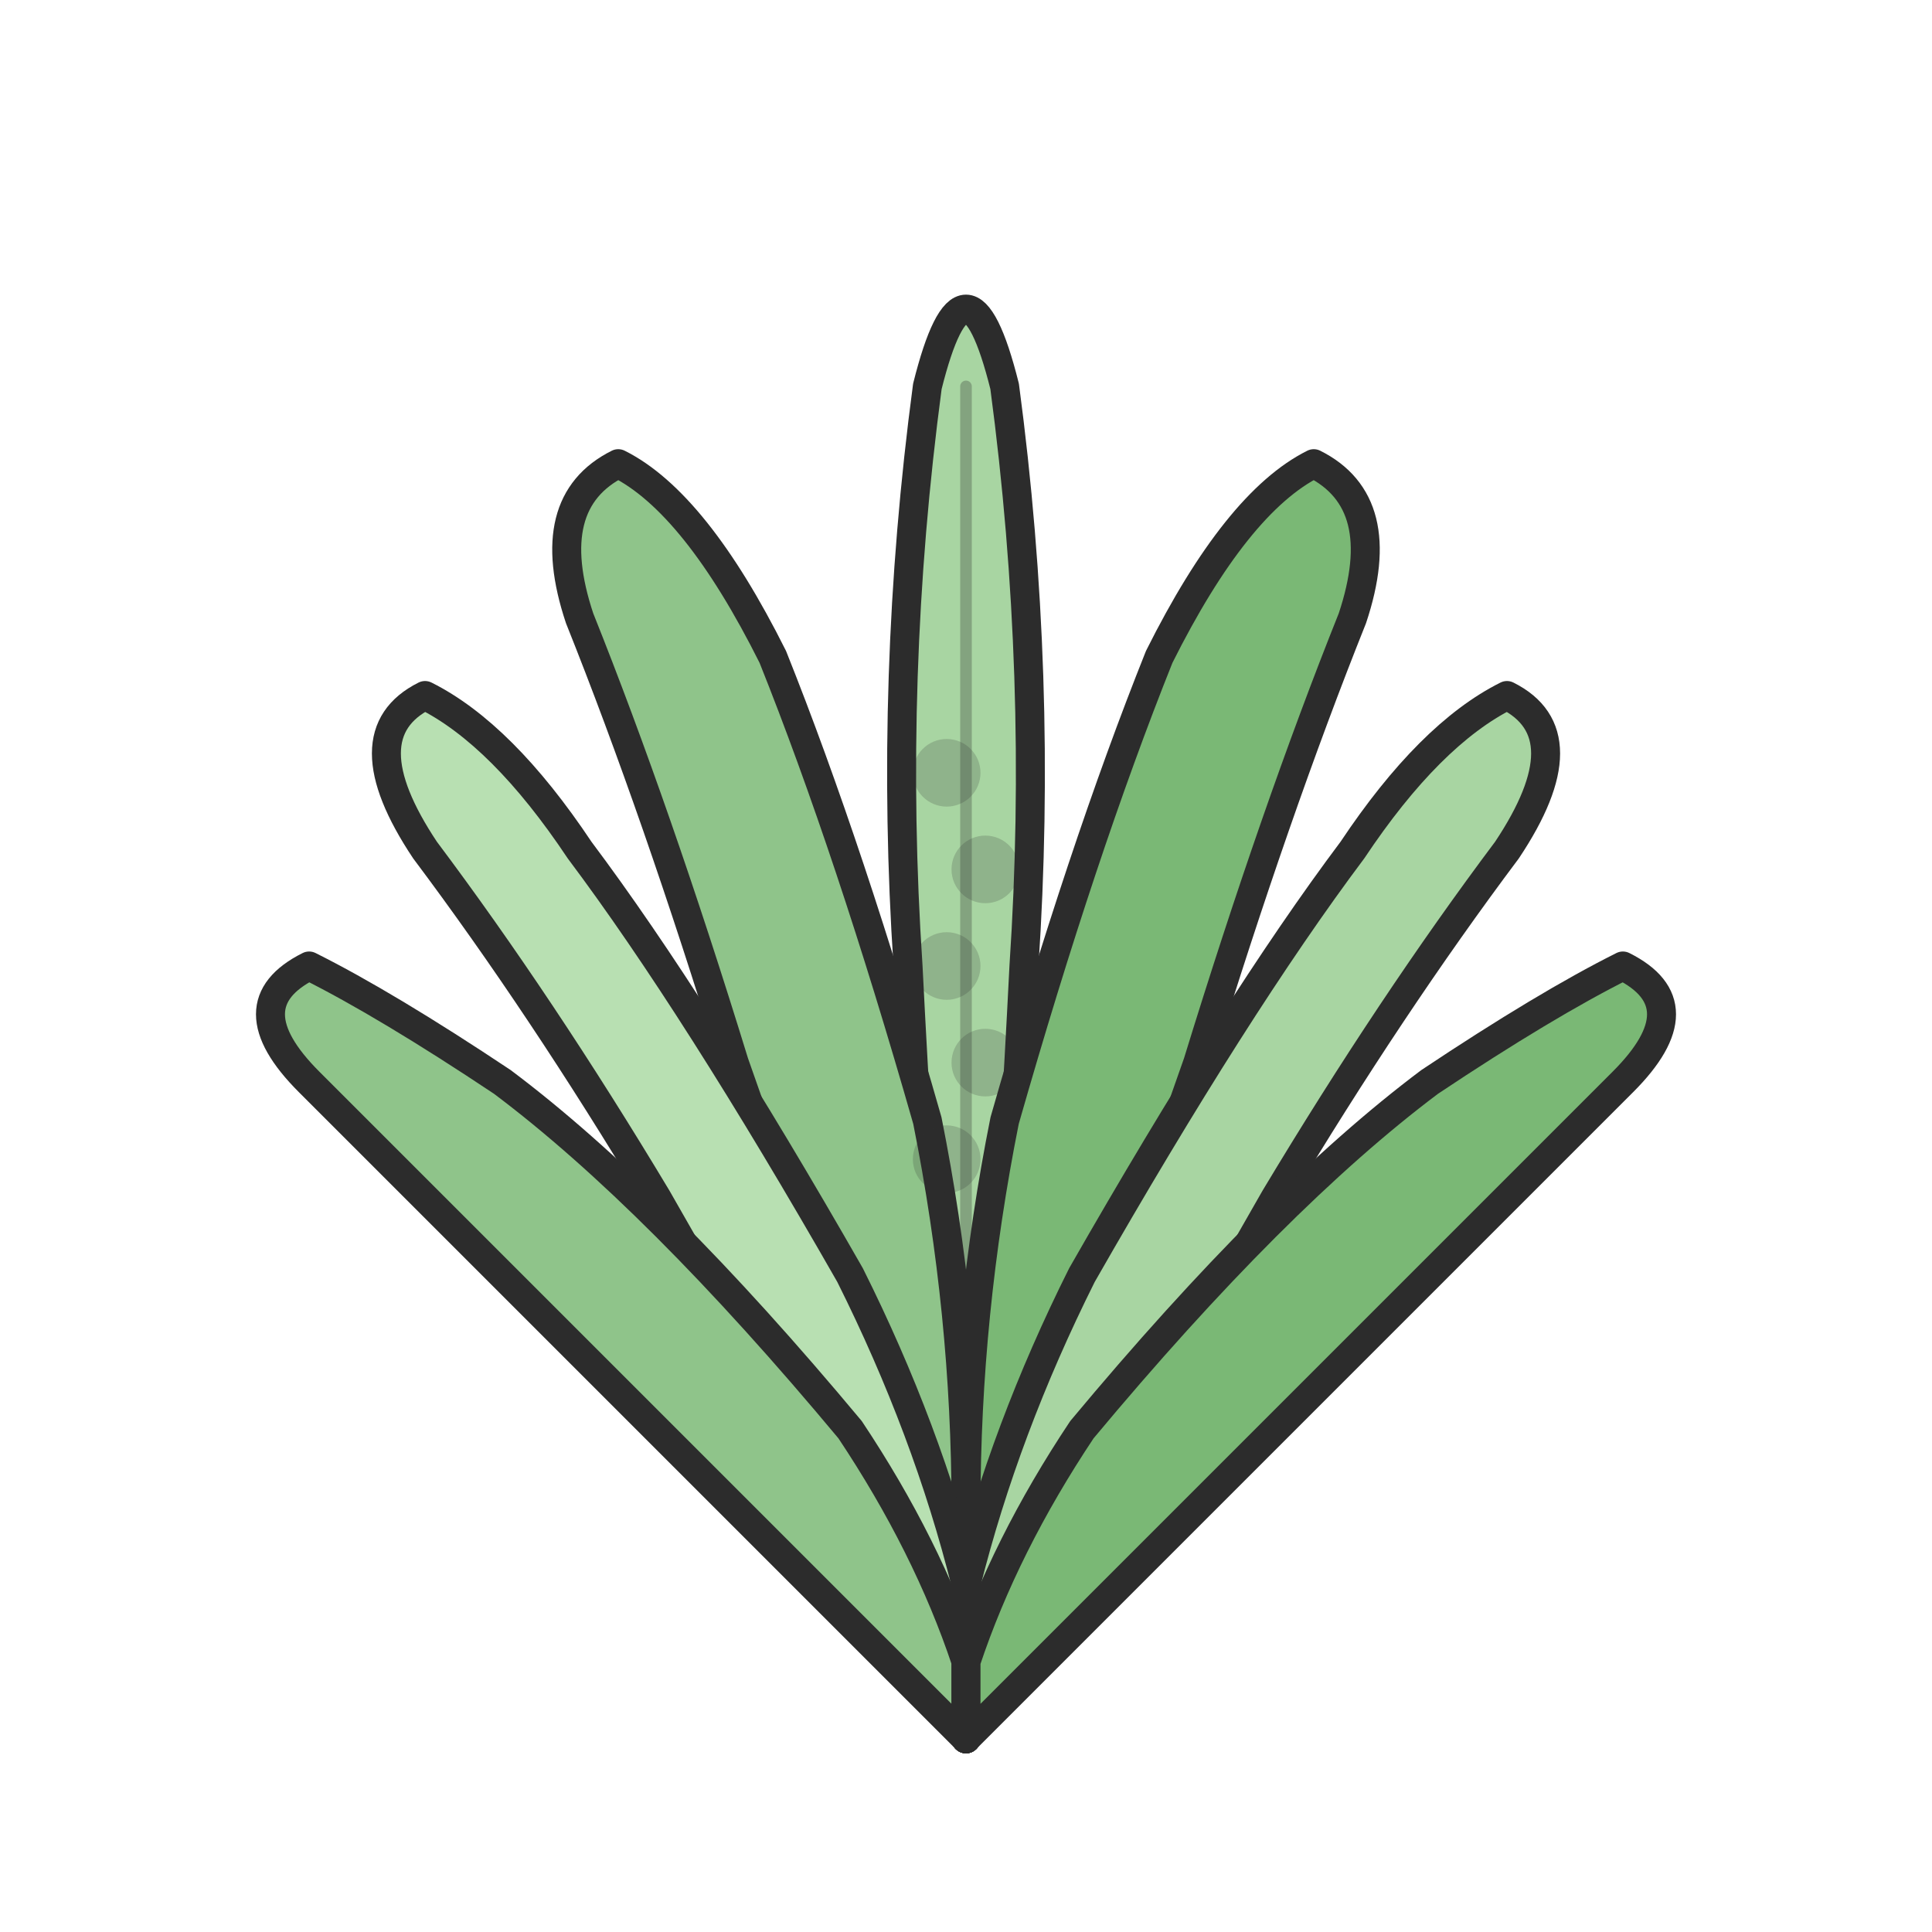
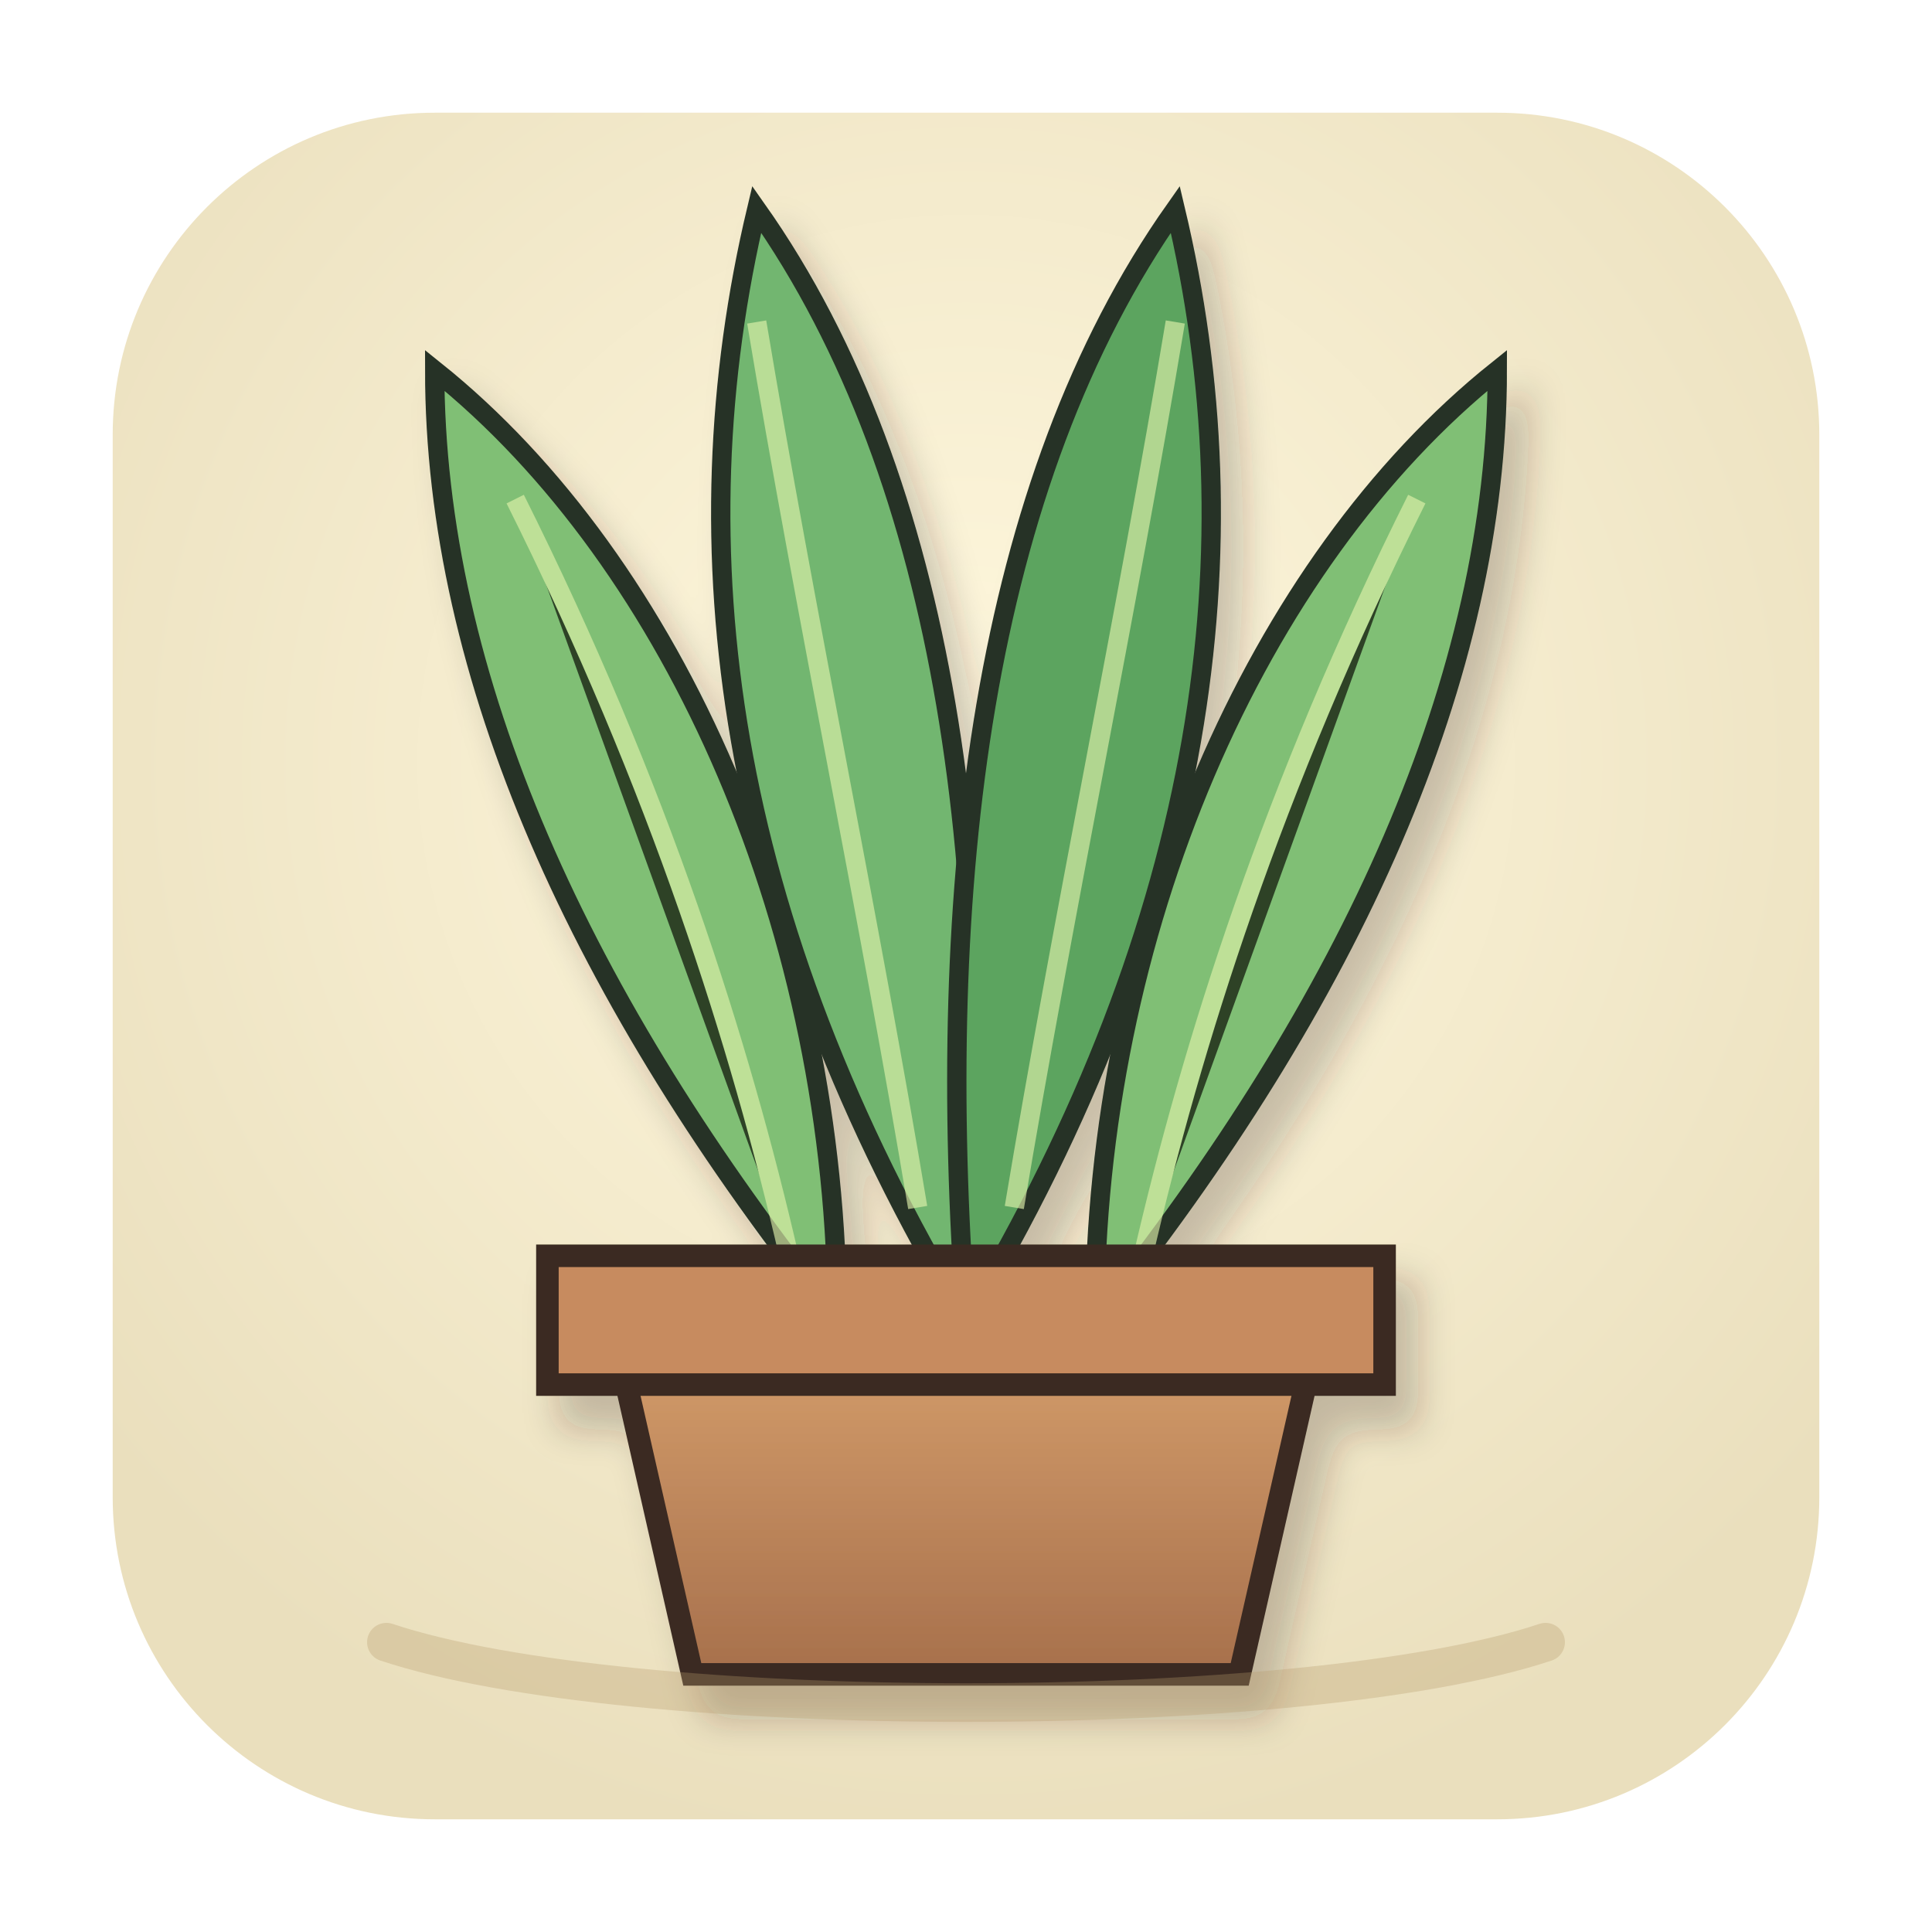
- <svg xmlns="http://www.w3.org/2000/svg" viewBox="0 0 100 100" width="100" height="100">
-   <g fill="none" stroke="#2c2c2c" stroke-width="1.5" stroke-linecap="round" stroke-linejoin="round">
-     <path d="M50,90 Q48,70 47,50 Q46,35 48,20 Q50,12 52,20 Q54,35 53,50 Q52,70 50,90Z" fill="#a8d5a2" stroke="#2c2c2c" />
-     <path d="M50,90 Q44,72 38,55 Q34,42 30,32 Q28,26 32,24 Q36,26 40,34 Q44,44 48,58 Q50,68 50,78Z" fill="#8fc48a" stroke="#2c2c2c" />
-     <path d="M50,90 Q56,72 62,55 Q66,42 70,32 Q72,26 68,24 Q64,26 60,34 Q56,44 52,58 Q50,68 50,78Z" fill="#7ab875" stroke="#2c2c2c" />
-     <path d="M50,90 Q42,76 34,62 Q28,52 22,44 Q18,38 22,36 Q26,38 30,44 Q36,52 44,66 Q48,74 50,82Z" fill="#b8e0b2" stroke="#2c2c2c" />
-     <path d="M50,90 Q58,76 66,62 Q72,52 78,44 Q82,38 78,36 Q74,38 70,44 Q64,52 56,66 Q52,74 50,82Z" fill="#a8d5a2" stroke="#2c2c2c" />
-     <path d="M50,90 Q40,80 30,70 Q22,62 16,56 Q12,52 16,50 Q20,52 26,56 Q34,62 44,74 Q48,80 50,86Z" fill="#8fc48a" stroke="#2c2c2c" />
-     <path d="M50,90 Q60,80 70,70 Q78,62 84,56 Q88,52 84,50 Q80,52 74,56 Q66,62 56,74 Q52,80 50,86Z" fill="#7ab875" stroke="#2c2c2c" />
-     <circle cx="49" cy="40" r="1" fill="#2c2c2c" opacity="0.2" />
-     <circle cx="49" cy="50" r="1" fill="#2c2c2c" opacity="0.2" />
-     <circle cx="49" cy="60" r="1" fill="#2c2c2c" opacity="0.2" />
-     <circle cx="51" cy="45" r="1" fill="#2c2c2c" opacity="0.2" />
-     <circle cx="51" cy="55" r="1" fill="#2c2c2c" opacity="0.2" />
-     <line x1="50" y1="20" x2="50" y2="85" stroke="#2c2c2c" stroke-width="0.6" opacity="0.3" />
+ <svg xmlns="http://www.w3.org/2000/svg" viewBox="0 0 120 120" width="120" height="120" role="img" aria-label="芦荟识别插画">
+   <defs>
+     <radialGradient id="paper" cx="50%" cy="38%" r="65%">
+       <stop offset="0" stop-color="#fff8de" />
+       <stop offset="1" stop-color="#eadfbd" />
+     </radialGradient>
+     <linearGradient id="pot" x1="0" x2="0" y1="0" y2="1">
+       <stop offset="0" stop-color="#d7a06d" />
+       <stop offset="1" stop-color="#a7704c" />
+     </linearGradient>
+     <filter id="shadow" x="-20%" y="-20%" width="140%" height="140%">
+       <feDropShadow dx="1.4" dy="2.1" stdDeviation="1.1" flood-color="#3a2a20" flood-opacity=".24" />
+     </filter>
+   </defs>
+   <rect x="7" y="7" width="106" height="106" rx="20" fill="url(#paper)" />
+   <g filter="url(#shadow)">
+     <path d="M60 82C45 57 42 34 47 13c12 17 15 42 13 69z" fill="#72b66f" stroke="#263126" stroke-width="1.2" />
+     <path d="M60 82C75 57 78 34 73 13c-12 17-15 42-13 69z" fill="#5ca45f" stroke="#263126" stroke-width="1.2" />
+     <path d="M52 82C36 62 27 42 27 23c15 12 25 35 25 59zM68 82c16-20 25-40 25-59-15 12-25 35-25 59z" fill="#80bf74" stroke="#263126" stroke-width="1.2" />
+     <path d="M47 20c3 18 7 37 10 55M73 20c-3 18-7 37-10 55M32 31c9 18 14 34 17 47M88 31c-9 18-14 34-17 47" stroke="#dff1aa" stroke-width="1.2" opacity=".65" />
+     <path d="M38 82h44l-5 22H43z" fill="url(#pot)" stroke="#3a2a22" stroke-width="1.4" />
+     <path d="M34 78h52v8H34z" fill="#c78b5e" stroke="#3a2a22" stroke-width="1.4" rx="3" />
  </g>
+   <path d="M24 102c15 5 57 5 72 0" fill="none" stroke="#b69a6c" stroke-width="2.4" opacity=".32" stroke-linecap="round" />
</svg>
